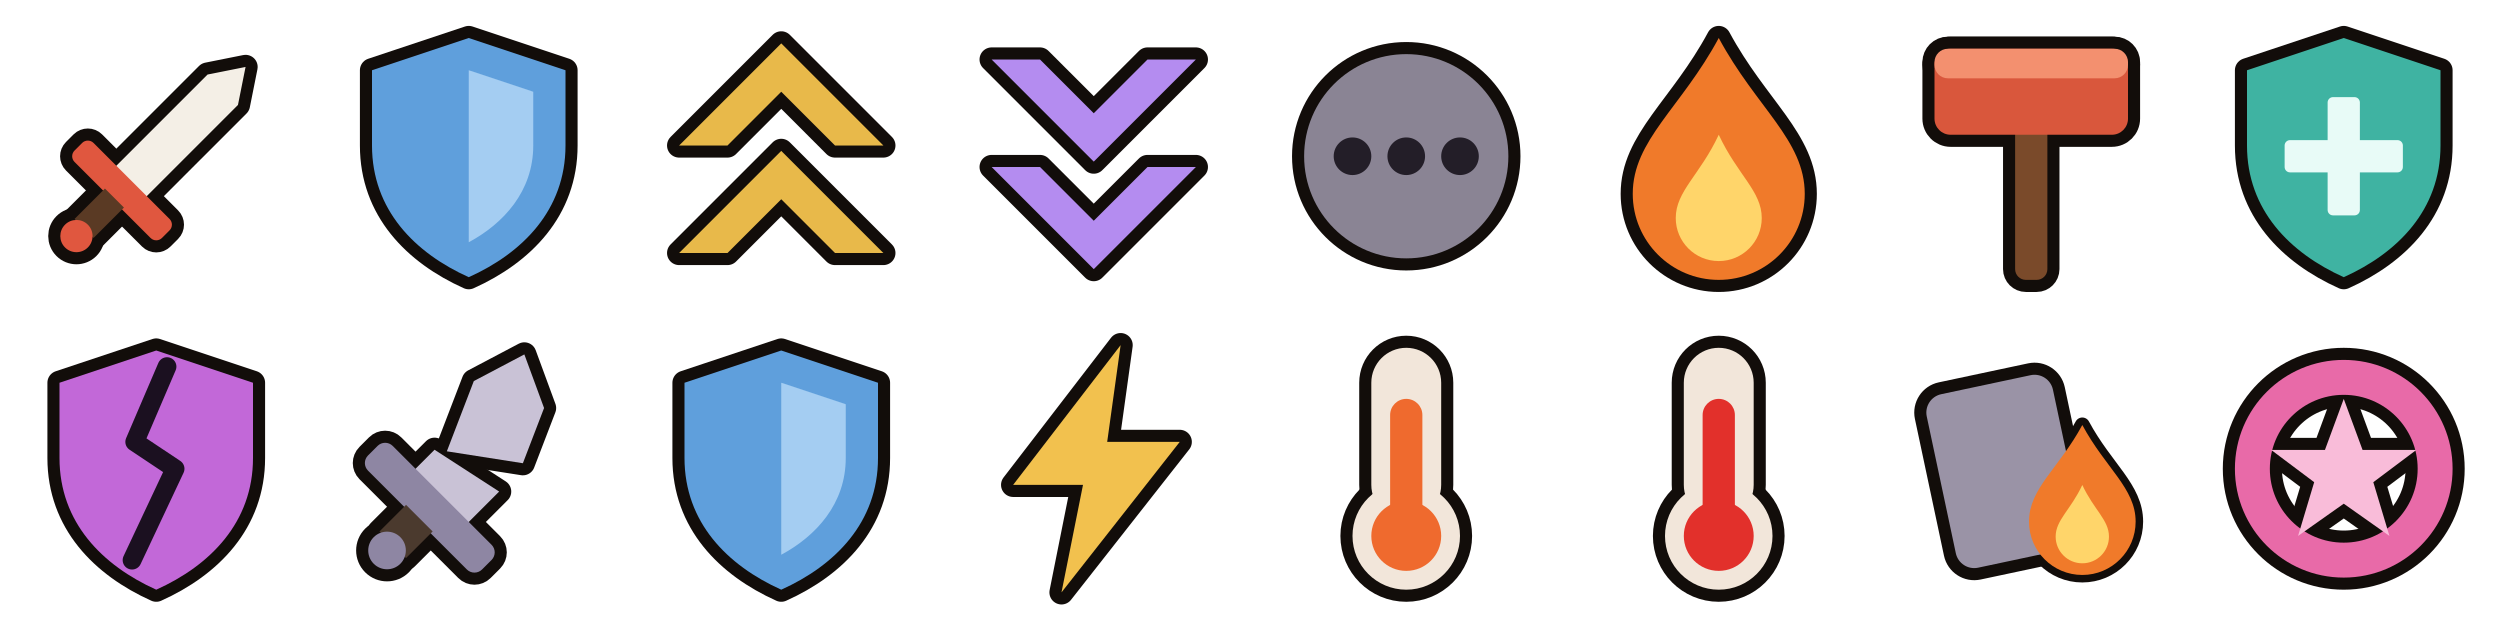
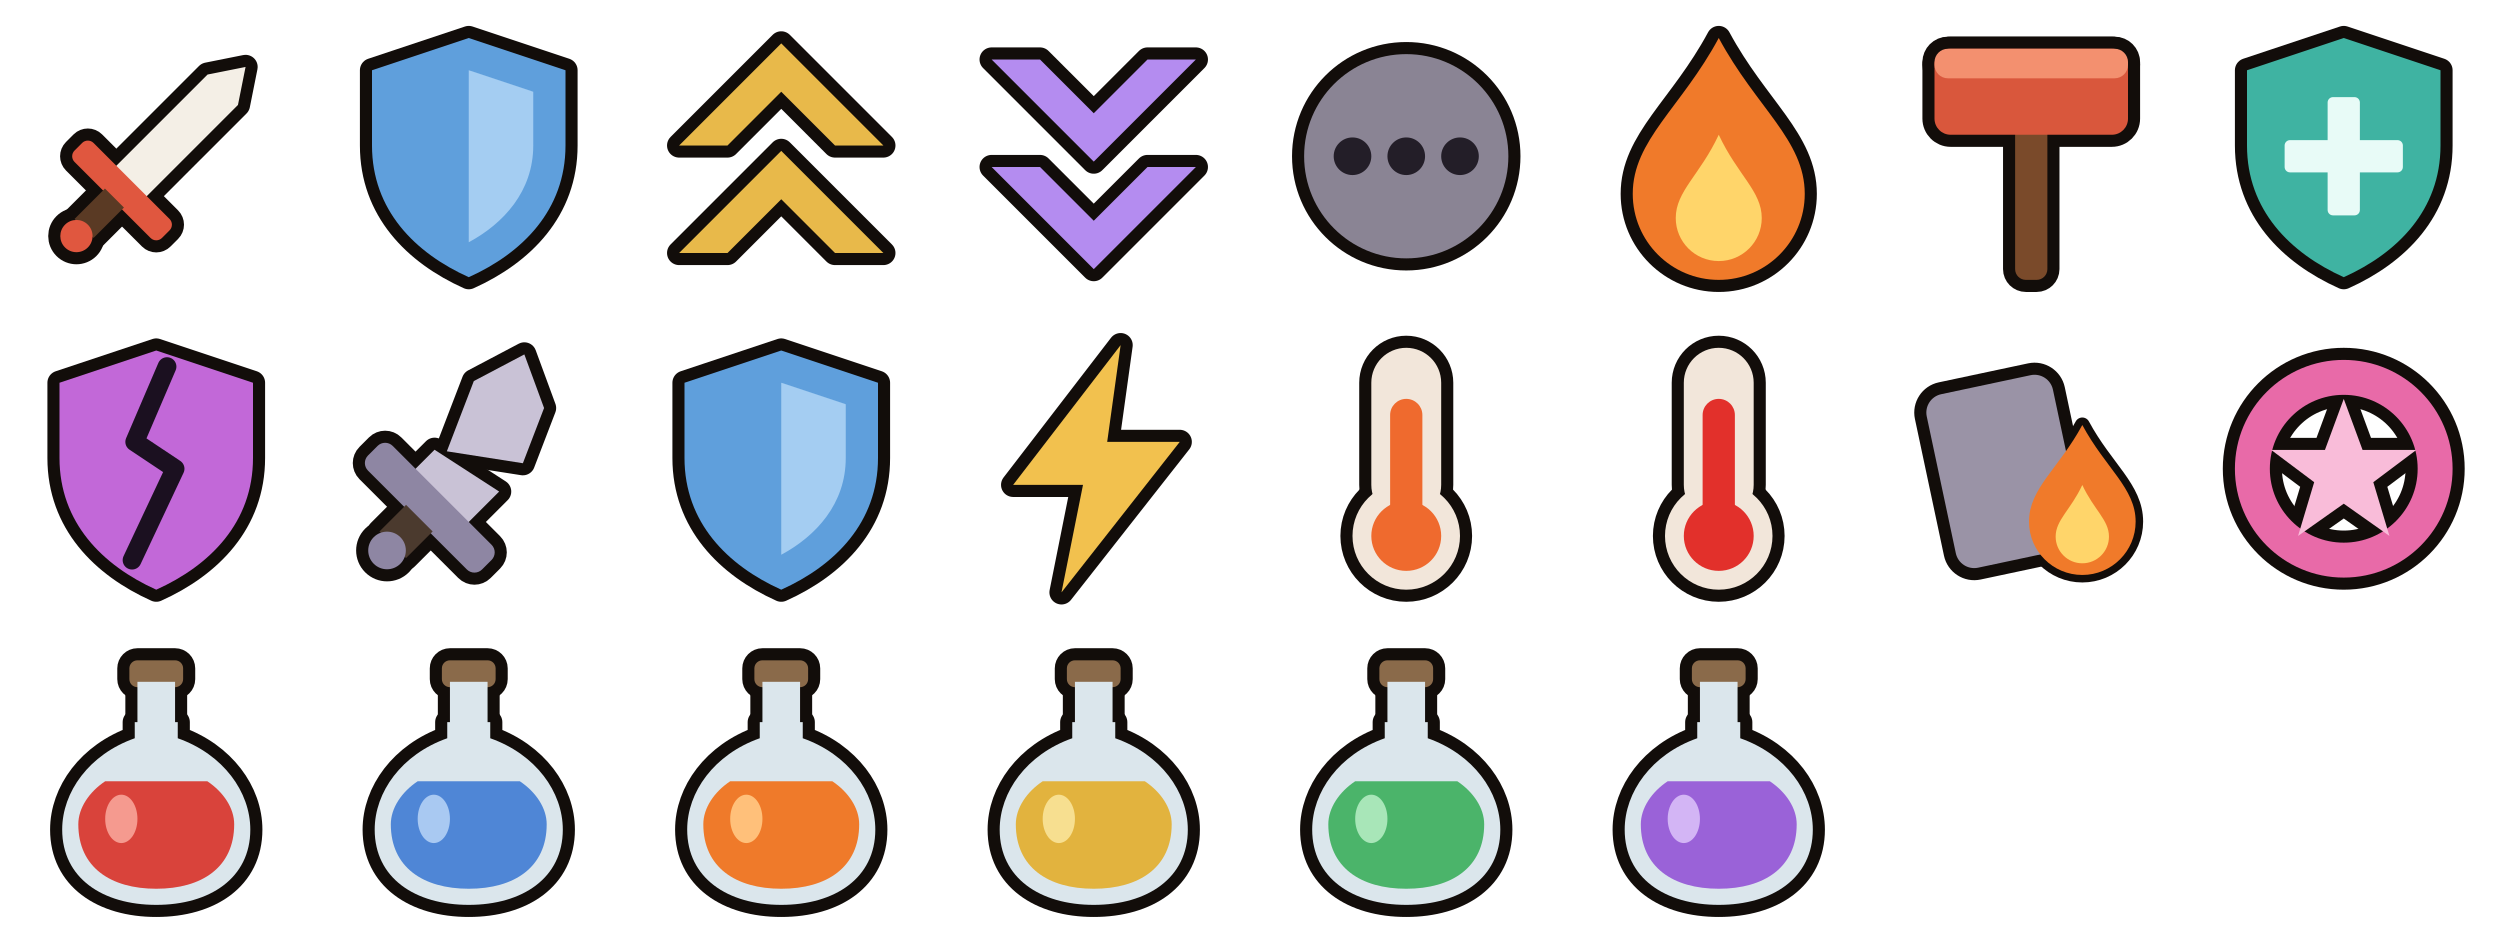
- <svg xmlns="http://www.w3.org/2000/svg" width="1024" height="256" viewBox="0 0 1024 256">
+ <svg xmlns="http://www.w3.org/2000/svg" width="1024" height="384" viewBox="0 0 1024 384">
  <g transform="translate(8.96 8.96) scale(1.1008)">
    <g transform="rotate(45 50 50)">
      <path d="M50 3 L58 15 L58 64 L42 64 L42 15 Z" fill="#120d0a" stroke="#120d0a" stroke-width="9" stroke-linejoin="round" stroke-linecap="round" />
      <rect x="27" y="63" width="46" height="10" rx="3" fill="#120d0a" stroke="#120d0a" stroke-width="9" stroke-linejoin="round" stroke-linecap="round" />
      <rect x="45" y="72" width="10" height="16" fill="#120d0a" stroke="#120d0a" stroke-width="9" stroke-linejoin="round" stroke-linecap="round" />
      <circle cx="50" cy="92" r="6" fill="#120d0a" stroke="#120d0a" stroke-width="9" stroke-linejoin="round" stroke-linecap="round" />
    </g>
    <g transform="rotate(45 50 50)">
      <path d="M50 3 L58 15 L58 64 L42 64 L42 15 Z" fill="#f4efe6" />
      <rect x="27" y="63" width="46" height="10" rx="3" fill="#e0573f" />
      <rect x="45" y="72" width="10" height="16" fill="#5a3a24" />
      <circle cx="50" cy="92" r="6" fill="#e0573f" />
    </g>
  </g>
  <g transform="translate(136.96 8.96) scale(1.1008)">
    <path d="M50 6 L86 18 L86 46 C86 70 70 86 50 95 C30 86 14 70 14 46 L14 18 Z" fill="#120d0a" stroke="#120d0a" stroke-width="9" stroke-linejoin="round" stroke-linecap="round" />
    <path d="M50 18 L74 26 L74 46 C74 63 63 75 50 82 Z" fill="#120d0a" stroke="#120d0a" stroke-width="9" stroke-linejoin="round" stroke-linecap="round" />
    <path d="M50 6 L86 18 L86 46 C86 70 70 86 50 95 C30 86 14 70 14 46 L14 18 Z" fill="#5f9fdc" />
    <path d="M50 18 L74 26 L74 46 C74 63 63 75 50 82 Z" fill="#a4cdf2" />
  </g>
  <g transform="translate(264.96 8.96) scale(1.1008)">
    <path d="M50 8 L88 46 L70 46 L50 26 L30 46 L12 46 Z" fill="#120d0a" stroke="#120d0a" stroke-width="9" stroke-linejoin="round" stroke-linecap="round" />
    <path d="M50 48 L88 86 L70 86 L50 66 L30 86 L12 86 Z" fill="#120d0a" stroke="#120d0a" stroke-width="9" stroke-linejoin="round" stroke-linecap="round" />
    <path d="M50 8 L88 46 L70 46 L50 26 L30 46 L12 46 Z" fill="#e8b94a" />
    <path d="M50 48 L88 86 L70 86 L50 66 L30 86 L12 86 Z" fill="#e8b94a" />
  </g>
  <g transform="translate(392.96 8.96) scale(1.1008)">
    <path d="M50 92 L88 54 L70 54 L50 74 L30 54 L12 54 Z" fill="#120d0a" stroke="#120d0a" stroke-width="9" stroke-linejoin="round" stroke-linecap="round" />
    <path d="M50 52 L88 14 L70 14 L50 34 L30 14 L12 14 Z" fill="#120d0a" stroke="#120d0a" stroke-width="9" stroke-linejoin="round" stroke-linecap="round" />
    <path d="M50 92 L88 54 L70 54 L50 74 L30 54 L12 54 Z" fill="#b48cf0" />
    <path d="M50 52 L88 14 L70 14 L50 34 L30 14 L12 14 Z" fill="#b48cf0" />
  </g>
  <g transform="translate(520.96 8.96) scale(1.1008)">
    <circle cx="50" cy="50" r="38" fill="#120d0a" stroke="#120d0a" stroke-width="9" stroke-linejoin="round" stroke-linecap="round" />
    <circle cx="30" cy="50" r="7" fill="#120d0a" stroke="#120d0a" stroke-width="9" stroke-linejoin="round" stroke-linecap="round" />
    <circle cx="50" cy="50" r="7" fill="#120d0a" stroke="#120d0a" stroke-width="9" stroke-linejoin="round" stroke-linecap="round" />
    <circle cx="70" cy="50" r="7" fill="#120d0a" stroke="#120d0a" stroke-width="9" stroke-linejoin="round" stroke-linecap="round" />
    <circle cx="50" cy="50" r="38" fill="#8a8494" />
    <circle cx="30" cy="50" r="7" fill="#231e28" />
    <circle cx="50" cy="50" r="7" fill="#231e28" />
    <circle cx="70" cy="50" r="7" fill="#231e28" />
  </g>
  <g transform="translate(648.96 8.96) scale(1.1008)">
    <path d="M50 6 C 36 32, 18 44, 18 64 a 32 32 0 0 0 64 0 C 82 44, 64 32, 50 6 Z" fill="#120d0a" stroke="#120d0a" stroke-width="9" stroke-linejoin="round" stroke-linecap="round" />
    <path d="M50 42 C 43 57, 34 63, 34 73 a 16 16 0 0 0 32 0 C 66 63, 57 57, 50 42 Z" fill="#120d0a" stroke="#120d0a" stroke-width="9" stroke-linejoin="round" stroke-linecap="round" />
    <path d="M50 6 C 36 32, 18 44, 18 64 a 32 32 0 0 0 64 0 C 82 44, 64 32, 50 6 Z" fill="#f07a2a" />
    <path d="M50 42 C 43 57, 34 63, 34 73 a 16 16 0 0 0 32 0 C 66 63, 57 57, 50 42 Z" fill="#ffd56a" />
  </g>
  <g transform="translate(776.96 8.96) scale(1.1008)">
    <rect x="44" y="34" width="12" height="62" rx="4" fill="#120d0a" stroke="#120d0a" stroke-width="9" stroke-linejoin="round" stroke-linecap="round" />
    <rect x="14" y="10" width="72" height="32" rx="6" fill="#120d0a" stroke="#120d0a" stroke-width="9" stroke-linejoin="round" stroke-linecap="round" />
    <rect x="14" y="10" width="72" height="11" rx="5" fill="#120d0a" stroke="#120d0a" stroke-width="9" stroke-linejoin="round" stroke-linecap="round" />
    <rect x="44" y="34" width="12" height="62" rx="4" fill="#7a4a2a" />
    <rect x="14" y="10" width="72" height="32" rx="6" fill="#d9573c" />
    <rect x="14" y="10" width="72" height="11" rx="5" fill="#f3906f" />
  </g>
  <g transform="translate(904.96 8.96) scale(1.1008)">
    <path d="M50 6 L86 18 L86 46 C86 70 70 86 50 95 C30 86 14 70 14 46 L14 18 Z" fill="#120d0a" stroke="#120d0a" stroke-width="9" stroke-linejoin="round" stroke-linecap="round" />
    <rect x="44" y="28" width="12" height="44" rx="2" fill="#120d0a" stroke="#120d0a" stroke-width="9" stroke-linejoin="round" stroke-linecap="round" />
    <rect x="28" y="44" width="44" height="12" rx="2" fill="#120d0a" stroke="#120d0a" stroke-width="9" stroke-linejoin="round" stroke-linecap="round" />
    <path d="M50 6 L86 18 L86 46 C86 70 70 86 50 95 C30 86 14 70 14 46 L14 18 Z" fill="#3fb3a2" />
    <rect x="44" y="28" width="12" height="44" rx="2" fill="#e8fbf7" />
    <rect x="28" y="44" width="44" height="12" rx="2" fill="#e8fbf7" />
  </g>
  <g transform="translate(8.96 136.96) scale(1.1008)">
    <path d="M50 6 L86 18 L86 46 C86 70 70 86 50 95 C30 86 14 70 14 46 L14 18 Z" fill="#120d0a" stroke="#120d0a" stroke-width="9" stroke-linejoin="round" stroke-linecap="round" />
    <path d="M54 12 L42 40 L57 50 L41 84" fill="none" stroke="#120d0a" stroke-width="16.0" stroke-linejoin="round" stroke-linecap="round" />
    <path d="M50 6 L86 18 L86 46 C86 70 70 86 50 95 C30 86 14 70 14 46 L14 18 Z" fill="#c268d8" />
    <path d="M54 12 L42 40 L57 50 L41 84" fill="none" stroke="#1b1020" stroke-width="7" stroke-linejoin="round" stroke-linecap="round" />
  </g>
  <g transform="translate(136.96 136.96) scale(1.1008)">
    <g transform="rotate(45 50 50)">
      <g transform="rotate(-24 50 40)">
        <path d="M50 2 L64 18 L64 40 L36 46 L36 18 Z" fill="#120d0a" stroke="#120d0a" stroke-width="9" stroke-linejoin="round" stroke-linecap="round" />
      </g>
      <path d="M36 54 L64 48 L64 66 L36 66 Z" fill="#120d0a" stroke="#120d0a" stroke-width="9" stroke-linejoin="round" stroke-linecap="round" />
      <rect x="20" y="64" width="60" height="13" rx="4" fill="#120d0a" stroke="#120d0a" stroke-width="9" stroke-linejoin="round" stroke-linecap="round" />
      <rect x="43" y="76" width="14" height="14" fill="#120d0a" stroke="#120d0a" stroke-width="9" stroke-linejoin="round" stroke-linecap="round" />
      <circle cx="50" cy="93" r="7" fill="#120d0a" stroke="#120d0a" stroke-width="9" stroke-linejoin="round" stroke-linecap="round" />
    </g>
    <g transform="rotate(45 50 50)">
      <g transform="rotate(-24 50 40)">
        <path d="M50 2 L64 18 L64 40 L36 46 L36 18 Z" fill="#c9c2d6" />
      </g>
      <path d="M36 54 L64 48 L64 66 L36 66 Z" fill="#c9c2d6" />
      <rect x="20" y="64" width="60" height="13" rx="4" fill="#8e86a3" />
      <rect x="43" y="76" width="14" height="14" fill="#4b3a2e" />
      <circle cx="50" cy="93" r="7" fill="#8e86a3" />
    </g>
  </g>
  <g transform="translate(264.96 136.96) scale(1.1008)">
    <path d="M50 6 L86 18 L86 46 C86 70 70 86 50 95 C30 86 14 70 14 46 L14 18 Z" fill="#120d0a" stroke="#120d0a" stroke-width="9" stroke-linejoin="round" stroke-linecap="round" />
    <path d="M50 18 L74 26 L74 46 C74 63 63 75 50 82 Z" fill="#120d0a" stroke="#120d0a" stroke-width="9" stroke-linejoin="round" stroke-linecap="round" />
    <path d="M50 6 L86 18 L86 46 C86 70 70 86 50 95 C30 86 14 70 14 46 L14 18 Z" fill="#5f9fdc" />
    <path d="M50 18 L74 26 L74 46 C74 63 63 75 50 82 Z" fill="#a4cdf2" />
  </g>
  <g transform="translate(392.96 136.96) scale(1.1008)">
    <path d="M60 4 L20 56 L46 56 L38 96 L82 40 L55 40 Z" fill="#120d0a" stroke="#120d0a" stroke-width="9" stroke-linejoin="round" stroke-linecap="round" />
    <path d="M60 4 L20 56 L46 56 L38 96 L82 40 L55 40 Z" fill="#f2c14e" />
  </g>
  <g transform="translate(520.96 136.96) scale(1.1008)">
    <rect x="37" y="5" width="26" height="64" rx="13" fill="#120d0a" stroke="#120d0a" stroke-width="9" stroke-linejoin="round" stroke-linecap="round" />
    <circle cx="50" cy="75" r="20" fill="#120d0a" stroke="#120d0a" stroke-width="9" stroke-linejoin="round" stroke-linecap="round" />
    <rect x="44" y="24" width="12" height="50" rx="6" fill="#120d0a" stroke="#120d0a" stroke-width="9" stroke-linejoin="round" stroke-linecap="round" />
    <circle cx="50" cy="75" r="13" fill="#120d0a" stroke="#120d0a" stroke-width="9" stroke-linejoin="round" stroke-linecap="round" />
    <rect x="37" y="5" width="26" height="64" rx="13" fill="#f2e6da" />
    <circle cx="50" cy="75" r="20" fill="#f2e6da" />
    <rect x="44" y="24" width="12" height="50" rx="6" fill="#ef6a2e" />
    <circle cx="50" cy="75" r="13" fill="#ef6a2e" />
  </g>
  <g transform="translate(648.96 136.96) scale(1.1008)">
    <rect x="37" y="5" width="26" height="64" rx="13" fill="#120d0a" stroke="#120d0a" stroke-width="9" stroke-linejoin="round" stroke-linecap="round" />
    <circle cx="50" cy="75" r="20" fill="#120d0a" stroke="#120d0a" stroke-width="9" stroke-linejoin="round" stroke-linecap="round" />
    <rect x="44" y="24" width="12" height="50" rx="6" fill="#120d0a" stroke="#120d0a" stroke-width="9" stroke-linejoin="round" stroke-linecap="round" />
    <circle cx="50" cy="75" r="13" fill="#120d0a" stroke="#120d0a" stroke-width="9" stroke-linejoin="round" stroke-linecap="round" />
    <rect x="37" y="5" width="26" height="64" rx="13" fill="#f2e6da" />
    <circle cx="50" cy="75" r="20" fill="#f2e6da" />
    <rect x="44" y="24" width="12" height="50" rx="6" fill="#e2302b" />
    <circle cx="50" cy="75" r="13" fill="#e2302b" />
  </g>
  <g transform="translate(776.96 136.96) scale(1.1008)">
    <rect x="16" y="18" width="48" height="66" rx="7" fill="#120d0a" transform="rotate(-12 40 51)" stroke="#120d0a" stroke-width="9" stroke-linejoin="round" stroke-linecap="round" />
    <g transform="translate(38 30) scale(0.62)">
      <path d="M50 6 C 36 32, 18 44, 18 64 a 32 32 0 0 0 64 0 C 82 44, 64 32, 50 6 Z" fill="#120d0a" stroke="#120d0a" stroke-width="9" stroke-linejoin="round" stroke-linecap="round" />
      <path d="M50 42 C 43 57, 34 63, 34 73 a 16 16 0 0 0 32 0 C 66 63, 57 57, 50 42 Z" fill="#120d0a" stroke="#120d0a" stroke-width="9" stroke-linejoin="round" stroke-linecap="round" />
    </g>
    <rect x="16" y="18" width="48" height="66" rx="7" fill="#9a93a6" transform="rotate(-12 40 51)" />
    <g transform="translate(38 30) scale(0.62)">
      <path d="M50 6 C 36 32, 18 44, 18 64 a 32 32 0 0 0 64 0 C 82 44, 64 32, 50 6 Z" fill="#f07a2a" />
      <path d="M50 42 C 43 57, 34 63, 34 73 a 16 16 0 0 0 32 0 C 66 63, 57 57, 50 42 Z" fill="#ffd56a" />
    </g>
  </g>
  <g transform="translate(904.96 136.96) scale(1.1008)">
    <circle cx="50" cy="50" r="34" fill="none" stroke="#120d0a" stroke-width="22.0" stroke-linejoin="round" stroke-linecap="round" />
    <path d="M50 24 L57 43 L77 43 L61 55 L67 75 L50 63 L33 75 L39 55 L23 43 L43 43 Z" fill="#120d0a" stroke="#120d0a" stroke-width="9" stroke-linejoin="round" stroke-linecap="round" />
    <circle cx="50" cy="50" r="34" fill="none" stroke="#e86aa8" stroke-width="13" />
    <path d="M50 24 L57 43 L77 43 L61 55 L67 75 L50 63 L33 75 L39 55 L23 43 L43 43 Z" fill="#f9bcd9" />
  </g>
+   <g transform="translate(8.96 264.96) scale(1.1008)">
+     <rect x="40" y="5" width="20" height="10" rx="3" fill="#120d0a" stroke="#120d0a" stroke-width="9" stroke-linejoin="round" stroke-linecap="round" />
+     <rect x="43" y="13" width="14" height="17" fill="#120d0a" stroke="#120d0a" stroke-width="9" stroke-linejoin="round" stroke-linecap="round" />
+     <path d="M42 28 L58 28 L58 34 C75 40 85 54 85 68 C85 86 70 96 50 96 C30 96 15 86 15 68 C15 54 25 40 42 34 Z" fill="#120d0a" stroke="#120d0a" stroke-width="9" stroke-linejoin="round" stroke-linecap="round" />
+     <path d="M21 66 C21 60 25 54 31 50 L69 50 C75 54 79 60 79 66 C79 82 67 90 50 90 C33 90 21 82 21 66 Z" fill="#120d0a" stroke="#120d0a" stroke-width="9" stroke-linejoin="round" stroke-linecap="round" />
+     <ellipse cx="37" cy="64" rx="6" ry="9" fill="#120d0a" stroke="#120d0a" stroke-width="9" stroke-linejoin="round" stroke-linecap="round" />
+     <rect x="40" y="5" width="20" height="10" rx="3" fill="#8a6a4a" />
+     <rect x="43" y="13" width="14" height="17" fill="#dbe6ec" />
+     <path d="M42 28 L58 28 L58 34 C75 40 85 54 85 68 C85 86 70 96 50 96 C30 96 15 86 15 68 C15 54 25 40 42 34 Z" fill="#dbe6ec" />
+     <path d="M21 66 C21 60 25 54 31 50 L69 50 C75 54 79 60 79 66 C79 82 67 90 50 90 C33 90 21 82 21 66 Z" fill="#d9433b" />
+     <ellipse cx="37" cy="64" rx="6" ry="9" fill="#f59a8f" />
+   </g>
+   <g transform="translate(136.96 264.96) scale(1.1008)">
+     <rect x="40" y="5" width="20" height="10" rx="3" fill="#120d0a" stroke="#120d0a" stroke-width="9" stroke-linejoin="round" stroke-linecap="round" />
+     <rect x="43" y="13" width="14" height="17" fill="#120d0a" stroke="#120d0a" stroke-width="9" stroke-linejoin="round" stroke-linecap="round" />
+     <path d="M42 28 L58 28 L58 34 C75 40 85 54 85 68 C85 86 70 96 50 96 C30 96 15 86 15 68 C15 54 25 40 42 34 Z" fill="#120d0a" stroke="#120d0a" stroke-width="9" stroke-linejoin="round" stroke-linecap="round" />
+     <path d="M21 66 C21 60 25 54 31 50 L69 50 C75 54 79 60 79 66 C79 82 67 90 50 90 C33 90 21 82 21 66 Z" fill="#120d0a" stroke="#120d0a" stroke-width="9" stroke-linejoin="round" stroke-linecap="round" />
+     <ellipse cx="37" cy="64" rx="6" ry="9" fill="#120d0a" stroke="#120d0a" stroke-width="9" stroke-linejoin="round" stroke-linecap="round" />
+     <rect x="40" y="5" width="20" height="10" rx="3" fill="#8a6a4a" />
+     <rect x="43" y="13" width="14" height="17" fill="#dbe6ec" />
+     <path d="M42 28 L58 28 L58 34 C75 40 85 54 85 68 C85 86 70 96 50 96 C30 96 15 86 15 68 C15 54 25 40 42 34 Z" fill="#dbe6ec" />
+     <path d="M21 66 C21 60 25 54 31 50 L69 50 C75 54 79 60 79 66 C79 82 67 90 50 90 C33 90 21 82 21 66 Z" fill="#4f86d6" />
+     <ellipse cx="37" cy="64" rx="6" ry="9" fill="#a9c9f2" />
+   </g>
+   <g transform="translate(264.96 264.96) scale(1.1008)">
+     <rect x="40" y="5" width="20" height="10" rx="3" fill="#120d0a" stroke="#120d0a" stroke-width="9" stroke-linejoin="round" stroke-linecap="round" />
+     <rect x="43" y="13" width="14" height="17" fill="#120d0a" stroke="#120d0a" stroke-width="9" stroke-linejoin="round" stroke-linecap="round" />
+     <path d="M42 28 L58 28 L58 34 C75 40 85 54 85 68 C85 86 70 96 50 96 C30 96 15 86 15 68 C15 54 25 40 42 34 Z" fill="#120d0a" stroke="#120d0a" stroke-width="9" stroke-linejoin="round" stroke-linecap="round" />
+     <path d="M21 66 C21 60 25 54 31 50 L69 50 C75 54 79 60 79 66 C79 82 67 90 50 90 C33 90 21 82 21 66 Z" fill="#120d0a" stroke="#120d0a" stroke-width="9" stroke-linejoin="round" stroke-linecap="round" />
+     <ellipse cx="37" cy="64" rx="6" ry="9" fill="#120d0a" stroke="#120d0a" stroke-width="9" stroke-linejoin="round" stroke-linecap="round" />
+     <rect x="40" y="5" width="20" height="10" rx="3" fill="#8a6a4a" />
+     <rect x="43" y="13" width="14" height="17" fill="#dbe6ec" />
+     <path d="M42 28 L58 28 L58 34 C75 40 85 54 85 68 C85 86 70 96 50 96 C30 96 15 86 15 68 C15 54 25 40 42 34 Z" fill="#dbe6ec" />
+     <path d="M21 66 C21 60 25 54 31 50 L69 50 C75 54 79 60 79 66 C79 82 67 90 50 90 C33 90 21 82 21 66 Z" fill="#ef7a2a" />
+     <ellipse cx="37" cy="64" rx="6" ry="9" fill="#ffc07a" />
+   </g>
+   <g transform="translate(392.96 264.96) scale(1.1008)">
+     <rect x="40" y="5" width="20" height="10" rx="3" fill="#120d0a" stroke="#120d0a" stroke-width="9" stroke-linejoin="round" stroke-linecap="round" />
+     <rect x="43" y="13" width="14" height="17" fill="#120d0a" stroke="#120d0a" stroke-width="9" stroke-linejoin="round" stroke-linecap="round" />
+     <path d="M42 28 L58 28 L58 34 C75 40 85 54 85 68 C85 86 70 96 50 96 C30 96 15 86 15 68 C15 54 25 40 42 34 Z" fill="#120d0a" stroke="#120d0a" stroke-width="9" stroke-linejoin="round" stroke-linecap="round" />
+     <path d="M21 66 C21 60 25 54 31 50 L69 50 C75 54 79 60 79 66 C79 82 67 90 50 90 C33 90 21 82 21 66 Z" fill="#120d0a" stroke="#120d0a" stroke-width="9" stroke-linejoin="round" stroke-linecap="round" />
+     <ellipse cx="37" cy="64" rx="6" ry="9" fill="#120d0a" stroke="#120d0a" stroke-width="9" stroke-linejoin="round" stroke-linecap="round" />
+     <rect x="40" y="5" width="20" height="10" rx="3" fill="#8a6a4a" />
+     <rect x="43" y="13" width="14" height="17" fill="#dbe6ec" />
+     <path d="M42 28 L58 28 L58 34 C75 40 85 54 85 68 C85 86 70 96 50 96 C30 96 15 86 15 68 C15 54 25 40 42 34 Z" fill="#dbe6ec" />
+     <path d="M21 66 C21 60 25 54 31 50 L69 50 C75 54 79 60 79 66 C79 82 67 90 50 90 C33 90 21 82 21 66 Z" fill="#e2b33e" />
+     <ellipse cx="37" cy="64" rx="6" ry="9" fill="#f7df90" />
+   </g>
+   <g transform="translate(520.96 264.96) scale(1.1008)">
+     <rect x="40" y="5" width="20" height="10" rx="3" fill="#120d0a" stroke="#120d0a" stroke-width="9" stroke-linejoin="round" stroke-linecap="round" />
+     <rect x="43" y="13" width="14" height="17" fill="#120d0a" stroke="#120d0a" stroke-width="9" stroke-linejoin="round" stroke-linecap="round" />
+     <path d="M42 28 L58 28 L58 34 C75 40 85 54 85 68 C85 86 70 96 50 96 C30 96 15 86 15 68 C15 54 25 40 42 34 Z" fill="#120d0a" stroke="#120d0a" stroke-width="9" stroke-linejoin="round" stroke-linecap="round" />
+     <path d="M21 66 C21 60 25 54 31 50 L69 50 C75 54 79 60 79 66 C79 82 67 90 50 90 C33 90 21 82 21 66 Z" fill="#120d0a" stroke="#120d0a" stroke-width="9" stroke-linejoin="round" stroke-linecap="round" />
+     <ellipse cx="37" cy="64" rx="6" ry="9" fill="#120d0a" stroke="#120d0a" stroke-width="9" stroke-linejoin="round" stroke-linecap="round" />
+     <rect x="40" y="5" width="20" height="10" rx="3" fill="#8a6a4a" />
+     <rect x="43" y="13" width="14" height="17" fill="#dbe6ec" />
+     <path d="M42 28 L58 28 L58 34 C75 40 85 54 85 68 C85 86 70 96 50 96 C30 96 15 86 15 68 C15 54 25 40 42 34 Z" fill="#dbe6ec" />
+     <path d="M21 66 C21 60 25 54 31 50 L69 50 C75 54 79 60 79 66 C79 82 67 90 50 90 C33 90 21 82 21 66 Z" fill="#4bb46a" />
+     <ellipse cx="37" cy="64" rx="6" ry="9" fill="#a8e6b8" />
+   </g>
+   <g transform="translate(648.96 264.96) scale(1.1008)">
+     <rect x="40" y="5" width="20" height="10" rx="3" fill="#120d0a" stroke="#120d0a" stroke-width="9" stroke-linejoin="round" stroke-linecap="round" />
+     <rect x="43" y="13" width="14" height="17" fill="#120d0a" stroke="#120d0a" stroke-width="9" stroke-linejoin="round" stroke-linecap="round" />
+     <path d="M42 28 L58 28 L58 34 C75 40 85 54 85 68 C85 86 70 96 50 96 C30 96 15 86 15 68 C15 54 25 40 42 34 Z" fill="#120d0a" stroke="#120d0a" stroke-width="9" stroke-linejoin="round" stroke-linecap="round" />
+     <path d="M21 66 C21 60 25 54 31 50 L69 50 C75 54 79 60 79 66 C79 82 67 90 50 90 C33 90 21 82 21 66 Z" fill="#120d0a" stroke="#120d0a" stroke-width="9" stroke-linejoin="round" stroke-linecap="round" />
+     <ellipse cx="37" cy="64" rx="6" ry="9" fill="#120d0a" stroke="#120d0a" stroke-width="9" stroke-linejoin="round" stroke-linecap="round" />
+     <rect x="40" y="5" width="20" height="10" rx="3" fill="#8a6a4a" />
+     <rect x="43" y="13" width="14" height="17" fill="#dbe6ec" />
+     <path d="M42 28 L58 28 L58 34 C75 40 85 54 85 68 C85 86 70 96 50 96 C30 96 15 86 15 68 C15 54 25 40 42 34 Z" fill="#dbe6ec" />
+     <path d="M21 66 C21 60 25 54 31 50 L69 50 C75 54 79 60 79 66 C79 82 67 90 50 90 C33 90 21 82 21 66 Z" fill="#9a62d8" />
+     <ellipse cx="37" cy="64" rx="6" ry="9" fill="#d3b5f5" />
+   </g>
</svg>
